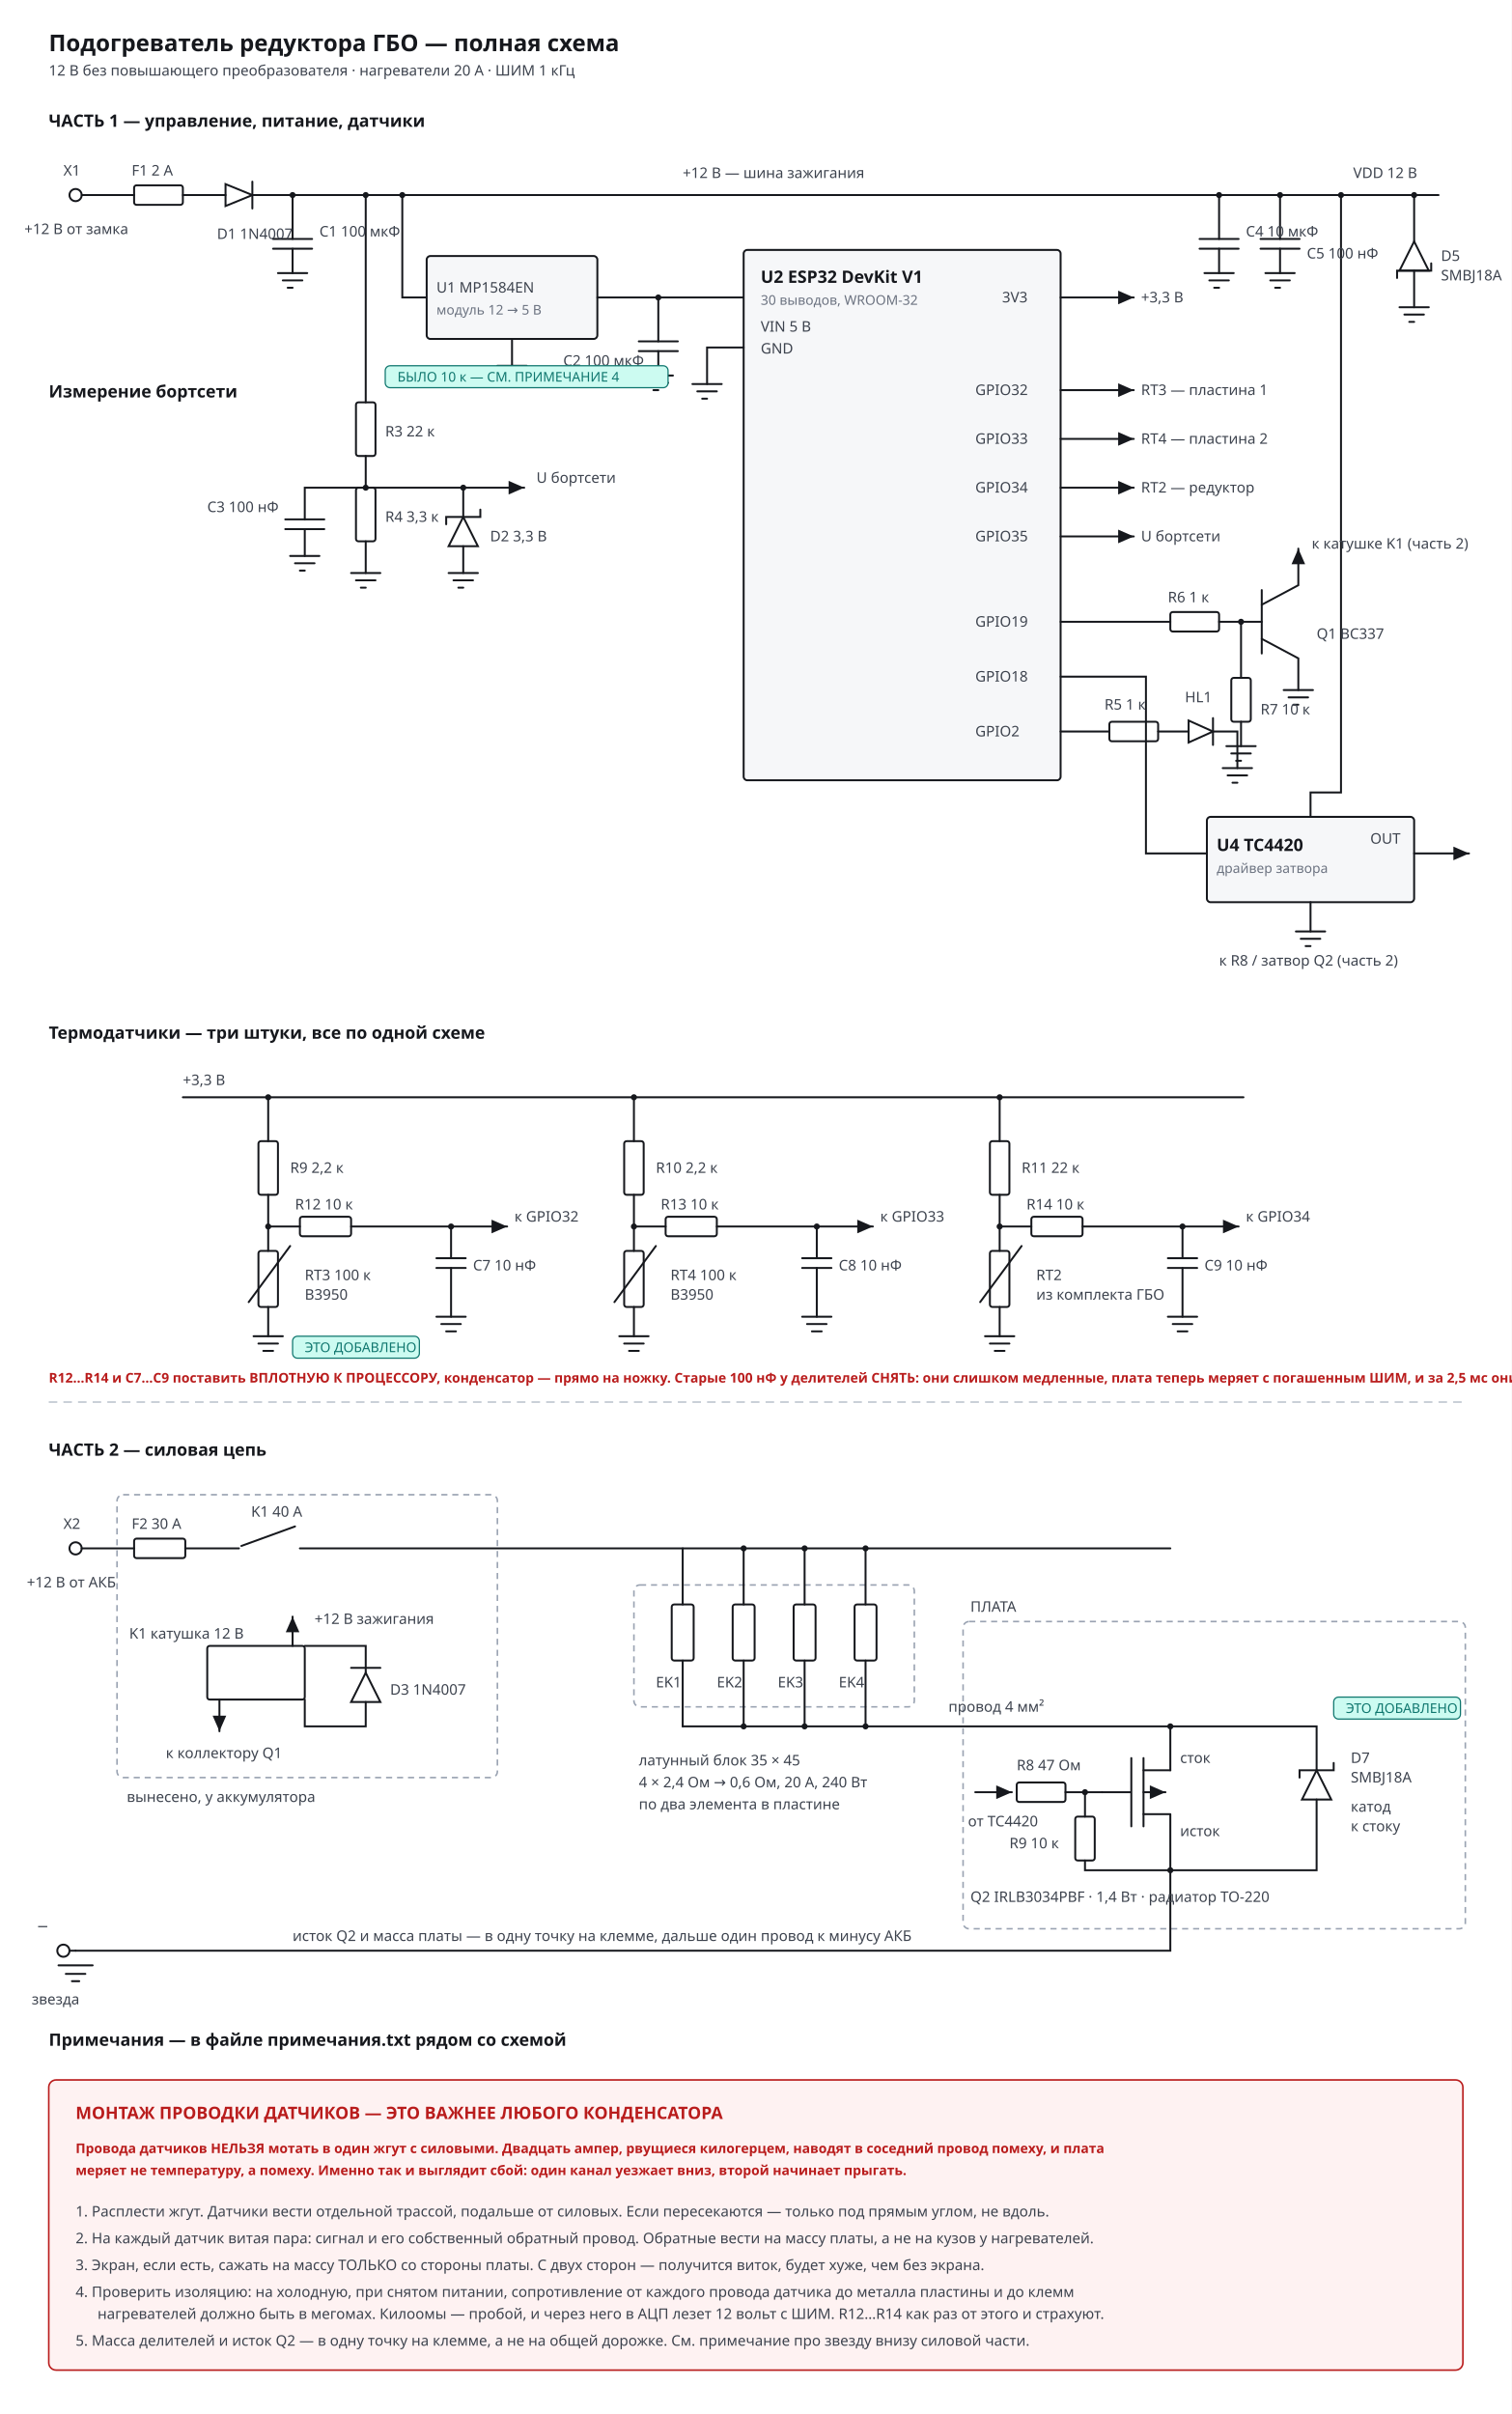
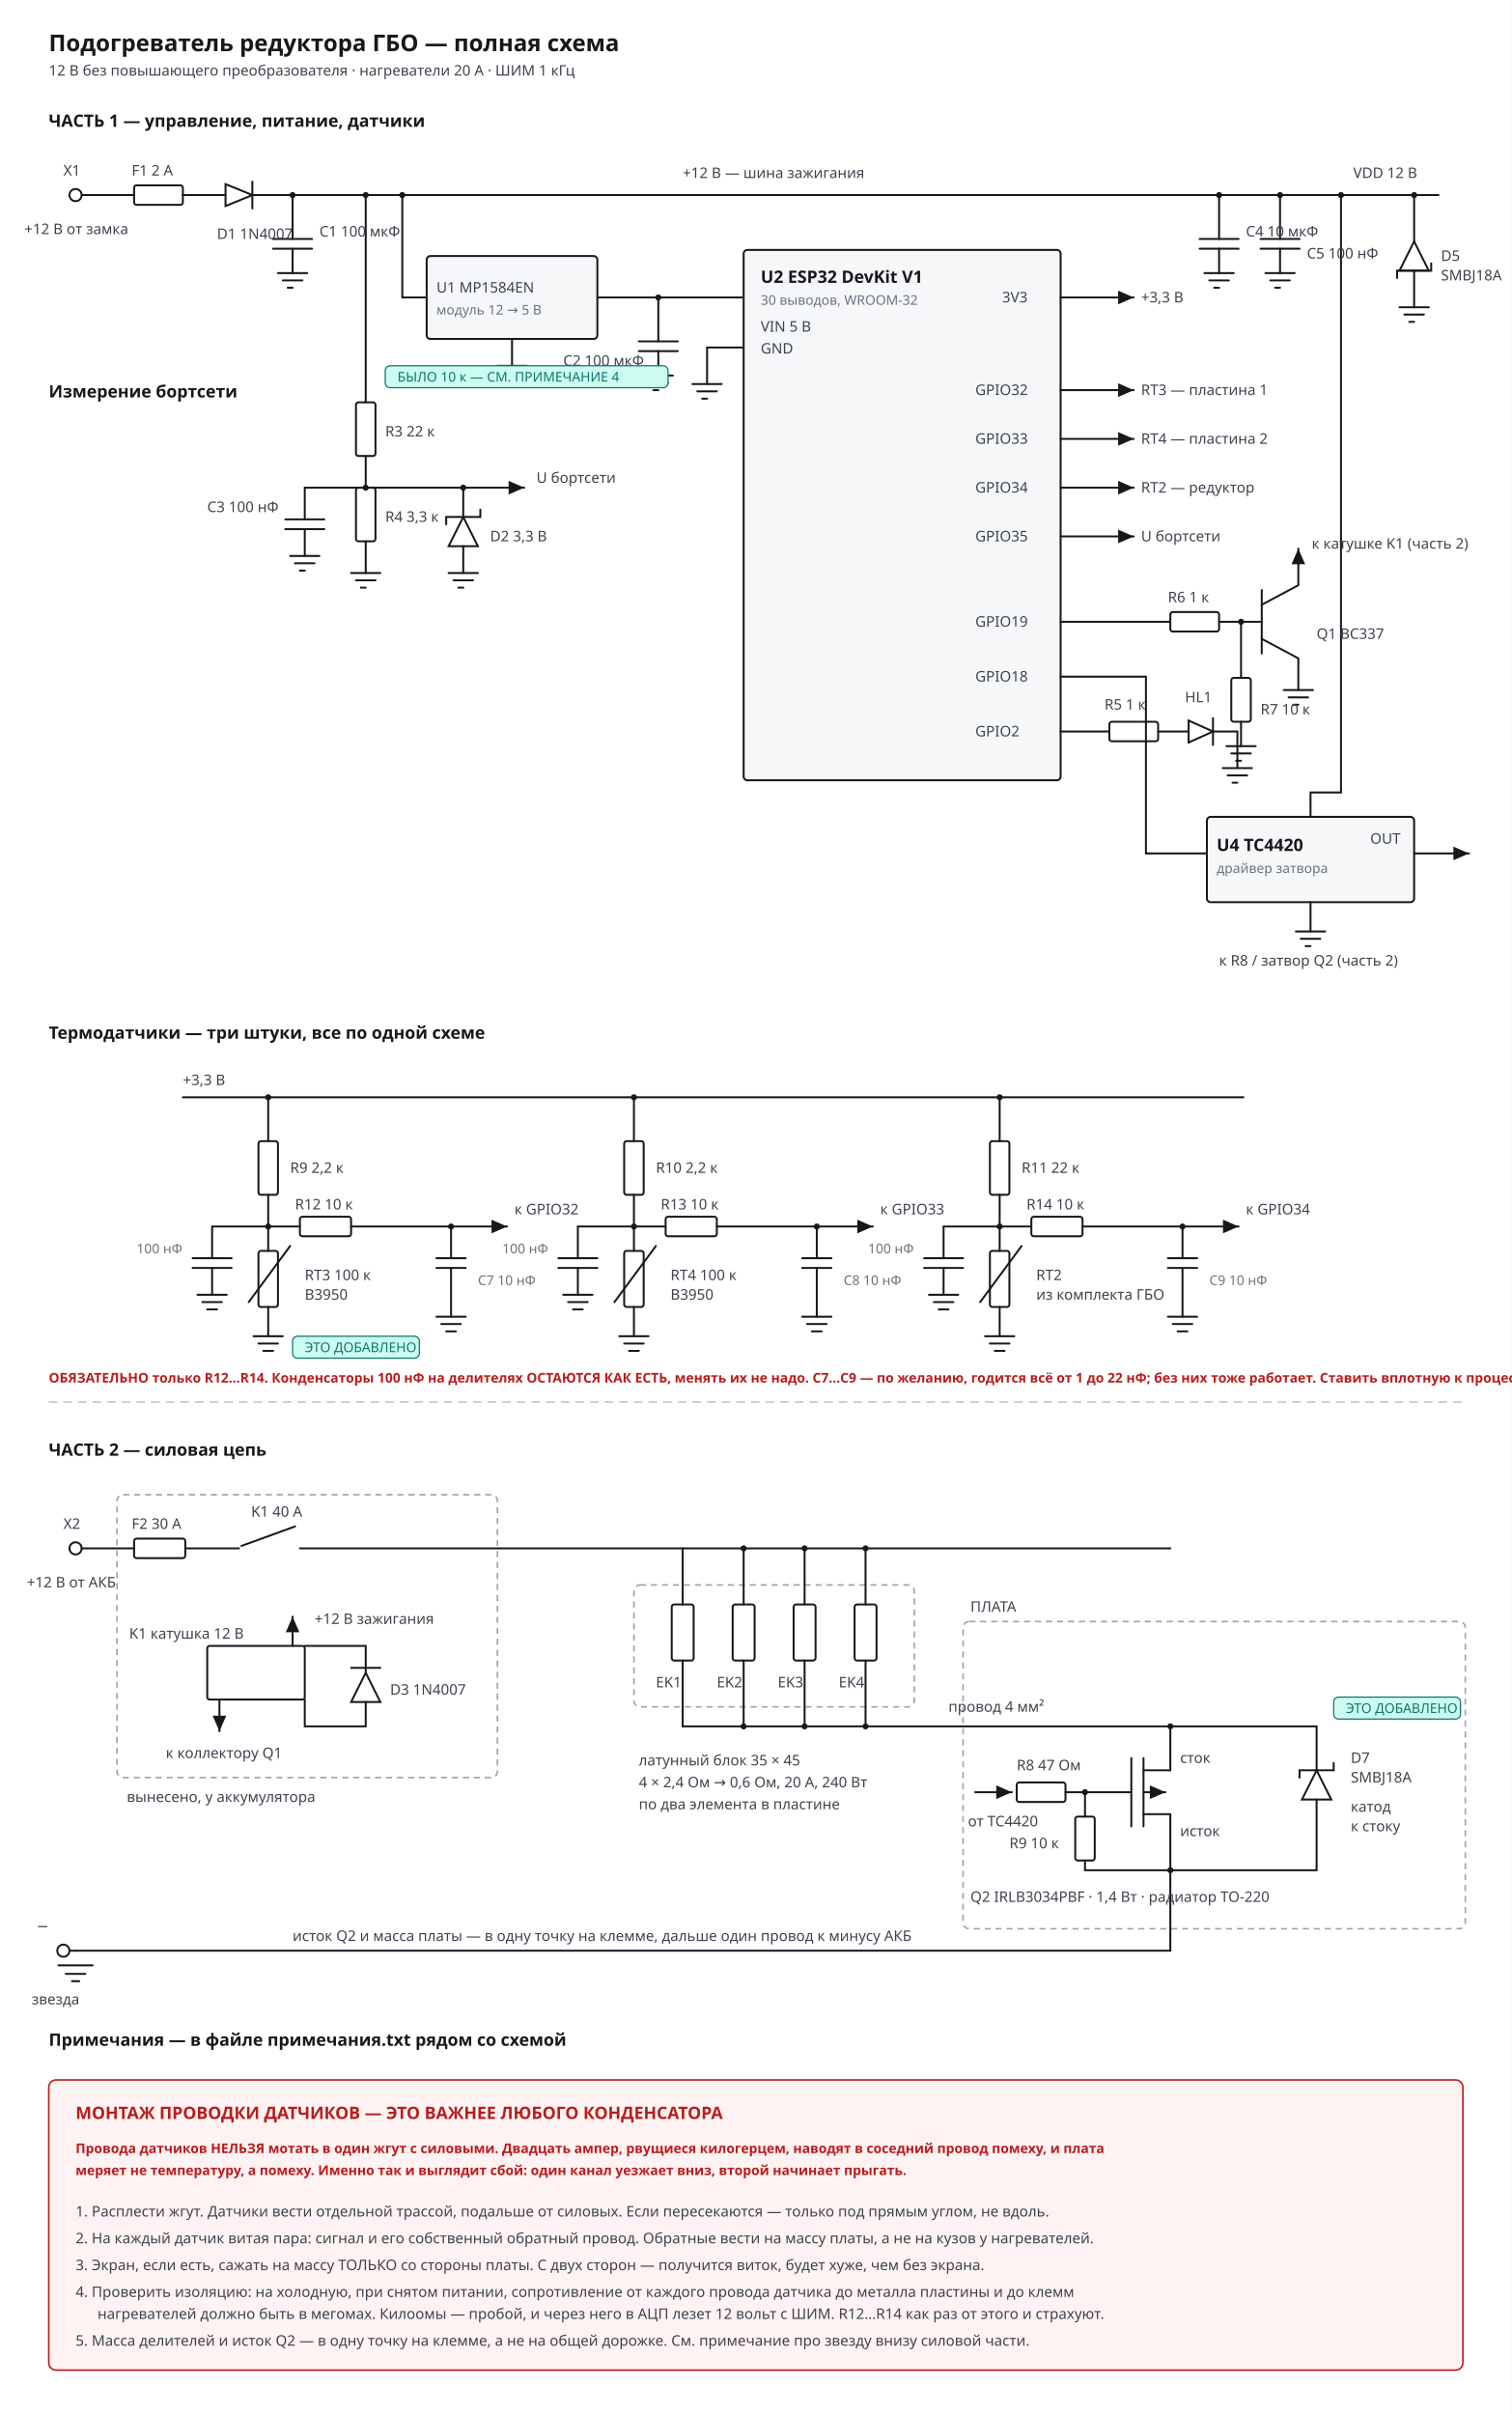
<svg xmlns="http://www.w3.org/2000/svg" width="1240" height="1980" viewBox="0 0 1240 1980">
  <style>
  .wire { stroke:#16181d; stroke-width:1.6; fill:none; stroke-linecap:round; }
  .dot  { fill:#16181d; }
  .box  { stroke:#9aa3b2; stroke-width:1.3; fill:none; stroke-dasharray:5 4; }
  .ic   { stroke:#16181d; stroke-width:1.6; fill:#f6f7f9; }
  .h    { font:600 19px system-ui,"Segoe UI",sans-serif; fill:#16181d; }
  .h2   { font:600 14px system-ui,"Segoe UI",sans-serif; fill:#16181d; }
  .s    { font:12px system-ui,"Segoe UI",sans-serif; fill:#3d434e; }
  .ss   { font:11px system-ui,"Segoe UI",sans-serif; fill:#6b7280; }
  .n    { font:500 11px system-ui,"Segoe UI",sans-serif; fill:#0f766e; }
  .nbox { fill:#ccfbf1; stroke:#0f766e; stroke-width:1; }
  .w    { font:600 11px system-ui,"Segoe UI",sans-serif; fill:#b91c1c; }
  .wh   { font:600 14px system-ui,"Segoe UI",sans-serif; fill:#b91c1c; }
  .wbox { fill:#fef2f2; stroke:#b91c1c; stroke-width:1.3; }
</style>
  <rect width="1240" height="1980" fill="#ffffff" />
  <defs>
    <marker id="ar" markerWidth="9" markerHeight="9" refX="8" refY="4.5" orient="auto">
      <path d="M0,1 L8,4.5 L0,8 z" fill="#16181d" />
    </marker>
  </defs>
  <text class="h" x="40" y="42">Подогреватель редуктора ГБО — полная схема</text>
  <text class="s" x="40" y="62">12 В без повышающего преобразователя · нагреватели 20 А · ШИМ 1 кГц</text>
  <text class="h2" x="40" y="104">ЧАСТЬ 1 — управление, питание, датчики</text>
  <g class="wire">
    <circle cx="62" cy="160" r="5" />
    <path d="M67 160 H110" />
    <rect x="110" y="152" width="40" height="16" rx="2" />
    <path d="M150 160 H185" />
    <path d="M185 151 V169 L207 160 z" />
    <path d="M207 149 V171" />
    <path d="M207 160 H1180" />
    <path d="M240 160 V196" />
    <path d="M224 196 H256 M224 204 H256" />
    <path d="M240 204 V224" />
    <path d="M228 224 H252 M232 230 H248 M236 236 H240" />
    <path d="M1000 160 V196" />
    <path d="M984 196 H1016 M984 204 H1016" />
    <path d="M1000 204 V224" />
    <path d="M988 224 H1012 M992 230 H1008 M996 236 H1000" />
    <path d="M1050 160 V196" />
    <path d="M1034 196 H1066 M1034 204 H1066" />
    <path d="M1050 204 V224" />
    <path d="M1038 224 H1062 M1042 230 H1058 M1046 236 H1050" />
    <path d="M1160 160 V198" />
    <path d="M1148 222 H1172 L1160 198 z" />
    <path d="M1146 228 L1146 222 L1174 222 L1174 216" />
    <path d="M1160 222 V252" />
    <path d="M1148 252 H1172 M1152 258 H1168 M1156 264 H1160" />
    <path d="M330 160 V244 H350" />
    <rect class="ic" x="350" y="210" width="140" height="68" rx="3" />
    <path d="M490 244 H540" />
    <path d="M420 278 V300" />
    <path d="M408 300 H432 M412 306 H428 M416 312 H420" />
    <path d="M540 244 V280" />
    <path d="M524 280 H556 M524 288 H556" />
    <path d="M540 288 V308" />
    <path d="M528 308 H552 M532 314 H548 M536 320 H540" />
    <path d="M540 244 H610" />
    <rect class="ic" x="610" y="205" width="260" height="435" rx="3" />
    <path d="M610 285 H580 V315" />
    <path d="M568 315 H592 M572 321 H588 M576 327 H580" />
    <path d="M870 244 H930" marker-end="url(#ar)" />
    <path d="M870 320 H930" marker-end="url(#ar)" />
    <path d="M870 360 H930" marker-end="url(#ar)" />
    <path d="M870 400 H930" marker-end="url(#ar)" />
    <path d="M870 440 H930" marker-end="url(#ar)" />
    <path d="M870 510 H960" />
    <rect x="960" y="502" width="40" height="16" rx="2" />
    <path d="M1000 510 H1035" />
    <path d="M1035 484 V536" />
    <path d="M1035 496 L1065 480 V450" marker-end="url(#ar)" />
    <path d="M1035 524 L1065 540 V566" />
    <path d="M1053 566 H1077 M1057 572 H1073 M1061 578 H1065" />
    <path d="M1018 510 V556" />
    <rect x="1010" y="556" width="16" height="36" rx="2" />
    <path d="M1018 592 V612" />
    <path d="M1006 612 H1030 M1010 618 H1026 M1014 624 H1018" />
    <path d="M870 555 H940 V700 H990" />
    <rect class="ic" x="990" y="670" width="170" height="70" rx="3" />
    <path d="M1100 160 V650 H1075 V670" />
    <path d="M1075 740 V764" />
    <path d="M1063 764 H1087 M1067 770 H1083 M1071 776 H1075" />
    <path d="M1160 700 H1205" marker-end="url(#ar)" />
    <path d="M870 600 H910" />
    <rect x="910" y="592" width="40" height="16" rx="2" />
    <path d="M950 600 H975" />
    <path d="M975 591 V609 L995 600 z" />
    <path d="M995 589 V611" />
    <path d="M995 600 H1015 V630" />
    <path d="M1003 630 H1027 M1007 636 H1023 M1011 642 H1015" />
    <path d="M300 160 V330" />
    <rect x="292" y="330" width="16" height="44" rx="2" />
    <path d="M300 374 V400" />
    <rect x="292" y="400" width="16" height="44" rx="2" />
    <path d="M300 444 V470" />
    <path d="M288 470 H312 M292 476 H308 M296 482 H300" />
    <path d="M300 400 H430" marker-end="url(#ar)" />
    <path d="M300 400 H250 V426" />
    <path d="M234 426 H266 M234 434 H266" />
    <path d="M250 434 V456" />
    <path d="M238 456 H262 M242 462 H258 M246 468 H250" />
    <path d="M380 400 V424" />
    <path d="M368 448 H392 L380 424 z" />
    <path d="M366 430 L366 424 L394 424 L394 418" />
    <path d="M380 448 V470" />
    <path d="M368 470 H392 M372 476 H388 M376 482 H380" />
  </g>
  <g class="dot">
    <circle cx="240" cy="160" r="2.5" />
    <circle cx="300" cy="160" r="2.5" />
    <circle cx="330" cy="160" r="2.5" />
    <circle cx="1000" cy="160" r="2.5" />
    <circle cx="1050" cy="160" r="2.5" />
    <circle cx="1100" cy="160" r="2.5" />
    <circle cx="1160" cy="160" r="2.5" />
    <circle cx="540" cy="244" r="2.5" />
    <circle cx="300" cy="400" r="2.5" />
    <circle cx="380" cy="400" r="2.5" />
    <circle cx="1018" cy="510" r="2.5" />
  </g>
  <text class="s" x="52" y="144">X1</text>
  <text class="s" x="20" y="192">+12 В от замка</text>
  <text class="s" x="108" y="144">F1  2 А</text>
  <text class="s" x="178" y="196">D1 1N4007</text>
  <text class="s" x="262" y="194">C1 100 мкФ</text>
  <text class="s" x="560" y="146">+12 В — шина зажигания</text>
  <text class="s" x="1022" y="194">C4 10 мкФ</text>
  <text class="s" x="1072" y="212">C5 100 нФ</text>
  <text class="s" x="1182" y="214">D5</text>
  <text class="s" x="1182" y="230">SMBJ18A</text>
  <text class="s" x="358" y="240">U1  MP1584EN</text>
  <text class="ss" x="358" y="258">модуль 12 → 5 В</text>
  <text class="s" x="462" y="300">C2 100 мкФ</text>
  <text class="h2" x="624" y="232">U2   ESP32 DevKit V1</text>
  <text class="ss" x="624" y="250">30 выводов, WROOM-32</text>
  <text class="s" x="624" y="272">VIN 5 В</text>
  <text class="s" x="624" y="290">GND</text>
  <text class="s" x="822" y="248">3V3</text>
  <text class="s" x="800" y="324">GPIO32</text>
  <text class="s" x="800" y="364">GPIO33</text>
  <text class="s" x="800" y="404">GPIO34</text>
  <text class="s" x="800" y="444">GPIO35</text>
  <text class="s" x="800" y="514">GPIO19</text>
  <text class="s" x="800" y="559">GPIO18</text>
  <text class="s" x="800" y="604">GPIO2</text>
  <text class="s" x="936" y="248">+3,3 В</text>
  <text class="s" x="936" y="324">RT3 — пластина 1</text>
  <text class="s" x="936" y="364">RT4 — пластина 2</text>
  <text class="s" x="936" y="404">RT2 — редуктор</text>
  <text class="s" x="936" y="444">U бортсети</text>
  <text class="s" x="958" y="494">R6 1 к</text>
  <text class="s" x="1076" y="450">к катушке K1 (часть 2)</text>
  <text class="s" x="1080" y="524">Q1  BC337</text>
  <text class="s" x="1034" y="586">R7 10 к</text>
  <text class="s" x="906" y="582">R5 1 к</text>
  <text class="s" x="972" y="576">HL1</text>
  <text class="h2" x="998" y="698">U4  TC4420</text>
  <text class="ss" x="998" y="716">драйвер затвора</text>
  <text class="s" x="1110" y="146">VDD 12 В</text>
  <text class="s" x="1124" y="692">OUT</text>
  <text class="s" x="1000" y="792">к R8 / затвор Q2 (часть 2)</text>
  <text class="h2" x="40" y="326">Измерение бортсети</text>
  <text class="s" x="316" y="358">R3  22 к</text>
  <text class="s" x="316" y="428">R4  3,3 к</text>
  <text class="s" x="170" y="420">C3 100 нФ</text>
  <text class="s" x="402" y="444">D2  3,3 В</text>
  <text class="s" x="440" y="396">U бортсети</text>
  <rect class="nbox" x="316" y="300" width="232" height="18" rx="4" />
  <text class="n" x="326" y="313">БЫЛО 10 к — СМ. ПРИМЕЧАНИЕ 4</text>
  <text class="h2" x="40" y="852">Термодатчики — три штуки, все по одной схеме</text>
  <g class="wire">
    <path d="M150 900 H1020" />
    <path d="M220 900 V936" />
    <rect x="212" y="936" width="16" height="44" rx="2" />
    <path d="M220 980 V1006" />
+     <path d="M220 1006 H174 V1032" />
+     <path d="M158 1032 H190 M158 1040 H190" />
+     <path d="M174 1040 V1062" />
+     <path d="M162 1062 H186 M166 1068 H182 M170 1074 H178" />
    <path d="M220 1006 H246" />
    <rect x="246" y="998" width="42" height="16" rx="2" />
    <path d="M288 1006 H416" marker-end="url(#ar)" />
    <path d="M370 1006 V1032" />
    <path d="M358 1032 H382 M358 1040 H382" />
    <path d="M370 1040 V1080" />
    <path d="M358 1080 H382 M362 1086 H378 M366 1092 H374" />
    <path d="M220 1006 V1026" />
    <rect x="212" y="1026" width="16" height="46" rx="2" />
    <path d="M204 1068 L238 1022" />
    <path d="M220 1072 V1096" />
    <path d="M208 1096 H232 M212 1102 H228 M216 1108 H224" />
    <path d="M520 900 V936" />
    <rect x="512" y="936" width="16" height="44" rx="2" />
    <path d="M520 980 V1006" />
+     <path d="M520 1006 H474 V1032" />
+     <path d="M458 1032 H490 M458 1040 H490" />
+     <path d="M474 1040 V1062" />
+     <path d="M462 1062 H486 M466 1068 H482 M470 1074 H478" />
    <path d="M520 1006 H546" />
    <rect x="546" y="998" width="42" height="16" rx="2" />
    <path d="M588 1006 H716" marker-end="url(#ar)" />
    <path d="M670 1006 V1032" />
    <path d="M658 1032 H682 M658 1040 H682" />
    <path d="M670 1040 V1080" />
    <path d="M658 1080 H682 M662 1086 H678 M666 1092 H674" />
    <path d="M520 1006 V1026" />
    <rect x="512" y="1026" width="16" height="46" rx="2" />
    <path d="M504 1068 L538 1022" />
    <path d="M520 1072 V1096" />
    <path d="M508 1096 H532 M512 1102 H528 M516 1108 H524" />
    <path d="M820 900 V936" />
    <rect x="812" y="936" width="16" height="44" rx="2" />
    <path d="M820 980 V1006" />
+     <path d="M820 1006 H774 V1032" />
+     <path d="M758 1032 H790 M758 1040 H790" />
+     <path d="M774 1040 V1062" />
+     <path d="M762 1062 H786 M766 1068 H782 M770 1074 H778" />
    <path d="M820 1006 H846" />
    <rect x="846" y="998" width="42" height="16" rx="2" />
    <path d="M888 1006 H1016" marker-end="url(#ar)" />
    <path d="M970 1006 V1032" />
    <path d="M958 1032 H982 M958 1040 H982" />
    <path d="M970 1040 V1080" />
    <path d="M958 1080 H982 M962 1086 H978 M966 1092 H974" />
    <path d="M820 1006 V1026" />
    <rect x="812" y="1026" width="16" height="46" rx="2" />
    <path d="M804 1068 L838 1022" />
    <path d="M820 1072 V1096" />
    <path d="M808 1096 H832 M812 1102 H828 M816 1108 H824" />
  </g>
  <g class="dot">
    <circle cx="220" cy="900" r="2.5" />
    <circle cx="520" cy="900" r="2.5" />
    <circle cx="820" cy="900" r="2.5" />
    <circle cx="220" cy="1006" r="2.5" />
    <circle cx="520" cy="1006" r="2.5" />
    <circle cx="820" cy="1006" r="2.5" />
    <circle cx="370" cy="1006" r="2.5" />
    <circle cx="670" cy="1006" r="2.5" />
    <circle cx="970" cy="1006" r="2.5" />
  </g>
  <text class="s" x="150" y="890">+3,3 В</text>
  <text class="s" x="238" y="962">R9  2,2 к</text>
+   <text class="ss" x="112" y="1028">100 нФ</text>
  <text class="s" x="242" y="992">R12  10 к</text>
  <text class="s" x="250" y="1050">RT3  100 к</text>
  <text class="s" x="250" y="1066">B3950</text>
-   <text class="s" x="388" y="1042">C7  10 нФ</text>
-   <text class="s" x="422" y="1002">к GPIO32</text>
+   <text class="ss" x="392" y="1054">C7  10 нФ</text>
+   <text class="s" x="422" y="996">к GPIO32</text>
  <text class="s" x="538" y="962">R10  2,2 к</text>
+   <text class="ss" x="412" y="1028">100 нФ</text>
  <text class="s" x="542" y="992">R13  10 к</text>
  <text class="s" x="550" y="1050">RT4  100 к</text>
  <text class="s" x="550" y="1066">B3950</text>
-   <text class="s" x="688" y="1042">C8  10 нФ</text>
-   <text class="s" x="722" y="1002">к GPIO33</text>
+   <text class="ss" x="692" y="1054">C8  10 нФ</text>
+   <text class="s" x="722" y="996">к GPIO33</text>
  <text class="s" x="838" y="962">R11  22 к</text>
+   <text class="ss" x="712" y="1028">100 нФ</text>
  <text class="s" x="842" y="992">R14  10 к</text>
  <text class="s" x="850" y="1050">RT2</text>
  <text class="s" x="850" y="1066">из комплекта ГБО</text>
-   <text class="s" x="988" y="1042">C9  10 нФ</text>
-   <text class="s" x="1022" y="1002">к GPIO34</text>
+   <text class="ss" x="992" y="1054">C9  10 нФ</text>
+   <text class="s" x="1022" y="996">к GPIO34</text>
  <rect class="nbox" x="240" y="1096" width="104" height="18" rx="4" />
  <text class="n" x="250" y="1109">ЭТО ДОБАВЛЕНО</text>
-   <text class="w" x="40" y="1134">R12…R14 и C7…C9 поставить ВПЛОТНУЮ К ПРОЦЕССОРУ, конденсатор — прямо на ножку. Старые 100 нФ у делителей СНЯТЬ: они слишком медленные, плата теперь меряет с погашенным ШИМ, и за 2,5 мс они не успевают.</text>
+   <text class="w" x="40" y="1134">ОБЯЗАТЕЛЬНО только R12…R14. Конденсаторы 100 нФ на делителях ОСТАЮТСЯ КАК ЕСТЬ, менять их не надо. C7…C9 — по желанию, годится всё от 1 до 22 нФ; без них тоже работает. Ставить вплотную к процессору.</text>
  <path d="M40 1150 H1200" stroke="#c7cdd6" stroke-width="1.5" stroke-dasharray="7 5" />
  <text class="h2" x="40" y="1194">ЧАСТЬ 2 — силовая цепь</text>
  <rect class="box" x="96" y="1226" width="312" height="232" rx="5" />
  <rect class="box" x="520" y="1300" width="230" height="100" rx="5" />
  <rect class="box" x="790" y="1330" width="412" height="252" rx="5" />
  <g class="wire">
    <circle cx="62" cy="1270" r="5" />
    <path d="M67 1270 H110" />
    <rect x="110" y="1262" width="42" height="16" rx="2" />
    <path d="M152 1270 H196" />
    <path d="M198 1268 L242 1252" />
    <path d="M246 1270 H960" />
    <rect x="170" y="1350" width="80" height="44" rx="2" />
    <path d="M240 1350 V1326" marker-end="url(#ar)" />
    <path d="M180 1394 V1420" marker-end="url(#ar)" />
    <path d="M250 1350 H300 V1372" />
    <path d="M288 1396 H312 L300 1372 z" />
    <path d="M288 1368 H312" />
    <path d="M300 1396 V1416 H250 V1394" />
    <path d="M560 1270 V1316 M610 1270 V1316 M660 1270 V1316 M710 1270 V1316" />
    <rect x="551" y="1316" width="18" height="46" rx="2" />
    <rect x="601" y="1316" width="18" height="46" rx="2" />
    <rect x="651" y="1316" width="18" height="46" rx="2" />
    <rect x="701" y="1316" width="18" height="46" rx="2" />
    <path d="M560 1362 V1416 M610 1362 V1416 M660 1362 V1416 M710 1362 V1416" />
    <path d="M560 1416 H960" />
    <path d="M960 1416 V1452" />
    <path d="M938 1442 V1498 M928 1442 V1498 M904 1470 H928" />
    <path d="M938 1452 H960 M938 1488 H960 M960 1488 V1534" />
    <path d="M938 1470 H956" marker-end="url(#ar)" />
    <path d="M800 1470 H830" marker-end="url(#ar)" />
    <rect x="834" y="1462" width="40" height="16" rx="2" />
    <path d="M874 1470 H904" />
    <path d="M890 1470 V1490" />
    <rect x="882" y="1490" width="16" height="36" rx="2" />
    <path d="M890 1526 V1534 H960" />
    <path d="M960 1416 H1080 V1452" />
    <path d="M1068 1476 H1092 L1080 1452 z" />
    <path d="M1066 1458 L1066 1452 L1094 1452 L1094 1446" />
    <path d="M1080 1476 V1534 H960" />
    <path d="M960 1534 V1600 H62" />
    <circle cx="52" cy="1600" r="5" />
    <path d="M57 1600 H62" />
    <path d="M48 1612 H76 M54 1619 H70 M59 1625 H65" />
  </g>
  <g class="dot">
    <circle cx="610" cy="1416" r="2.5" />
    <circle cx="660" cy="1416" r="2.5" />
    <circle cx="710" cy="1416" r="2.5" />
    <circle cx="610" cy="1270" r="2.5" />
    <circle cx="660" cy="1270" r="2.5" />
    <circle cx="710" cy="1270" r="2.5" />
    <circle cx="960" cy="1416" r="2.5" />
    <circle cx="960" cy="1534" r="2.5" />
    <circle cx="890" cy="1470" r="2.5" />
  </g>
  <text class="s" x="52" y="1254">X2</text>
  <text class="s" x="22" y="1302">+12 В от АКБ</text>
  <text class="s" x="108" y="1254">F2  30 А</text>
  <text class="s" x="206" y="1244">K1  40 А</text>
  <text class="s" x="106" y="1344">K1 катушка 12 В</text>
  <text class="s" x="320" y="1390">D3 1N4007</text>
  <text class="s" x="258" y="1332">+12 В зажигания</text>
  <text class="s" x="136" y="1442">к коллектору Q1</text>
  <text class="s" x="104" y="1478">вынесено, у аккумулятора</text>
  <text class="s" x="538" y="1384">EK1</text>
  <text class="s" x="588" y="1384">EK2</text>
  <text class="s" x="638" y="1384">EK3</text>
  <text class="s" x="688" y="1384">EK4</text>
  <text class="s" x="524" y="1448">латунный блок 35 × 45</text>
  <text class="s" x="524" y="1466">4 × 2,4 Ом → 0,6 Ом,  20 А,  240 Вт</text>
  <text class="s" x="524" y="1484">по два элемента в пластине</text>
  <text class="s" x="778" y="1404">провод 4 мм²</text>
  <text class="s" x="796" y="1322">ПЛАТА</text>
  <text class="s" x="794" y="1498">от TC4420</text>
  <text class="s" x="834" y="1452">R8 47 Ом</text>
  <text class="s" x="828" y="1516">R9 10 к</text>
  <text class="s" x="968" y="1446">сток</text>
  <text class="s" x="968" y="1506">исток</text>
  <text class="s" x="796" y="1560">Q2  IRLB3034PBF  ·  1,4 Вт  ·  радиатор TO-220</text>
  <text class="s" x="1108" y="1446">D7</text>
  <text class="s" x="1108" y="1462">SMBJ18A</text>
  <text class="s" x="1108" y="1486">катод</text>
  <text class="s" x="1108" y="1502">к стоку</text>
  <rect class="nbox" x="1094" y="1392" width="104" height="18" rx="4" />
  <text class="n" x="1104" y="1405">ЭТО ДОБАВЛЕНО</text>
  <text class="s" x="240" y="1592">исток Q2 и масса платы — в одну точку на клемме, дальше один провод к минусу АКБ</text>
  <text class="s" x="30" y="1584">−</text>
  <text class="s" x="26" y="1644">звезда</text>
  <text class="h2" x="40" y="1678">Примечания — в файле примечания.txt рядом со схемой</text>
  <rect class="wbox" x="40" y="1706" width="1160" height="238" rx="6" />
  <text class="wh" x="62" y="1738">МОНТАЖ ПРОВОДКИ ДАТЧИКОВ — ЭТО ВАЖНЕЕ ЛЮБОГО КОНДЕНСАТОРА</text>
  <text class="w" x="62" y="1766">Провода датчиков НЕЛЬЗЯ мотать в один жгут с силовыми. Двадцать ампер, рвущиеся килогерцем, наводят в соседний провод помеху, и плата</text>
  <text class="w" x="62" y="1784">меряет не температуру, а помеху. Именно так и выглядит сбой: один канал уезжает вниз, второй начинает прыгать.</text>
  <text class="s" x="62" y="1818">1.  Расплести жгут. Датчики вести отдельной трассой, подальше от силовых. Если пересекаются — только под прямым углом, не вдоль.</text>
  <text class="s" x="62" y="1840">2.  На каждый датчик витая пара: сигнал и его собственный обратный провод. Обратные вести на массу платы, а не на кузов у нагревателей.</text>
  <text class="s" x="62" y="1862">3.  Экран, если есть, сажать на массу ТОЛЬКО со стороны платы. С двух сторон — получится виток, будет хуже, чем без экрана.</text>
  <text class="s" x="62" y="1884">4.  Проверить изоляцию: на холодную, при снятом питании, сопротивление от каждого провода датчика до металла пластины и до клемм</text>
  <text class="s" x="80" y="1902">нагревателей должно быть в мегомах. Килоомы — пробой, и через него в АЦП лезет 12 вольт с ШИМ. R12…R14 как раз от этого и страхуют.</text>
  <text class="s" x="62" y="1924">5.  Масса делителей и исток Q2 — в одну точку на клемме, а не на общей дорожке. См. примечание про звезду внизу силовой части.</text>
</svg>
